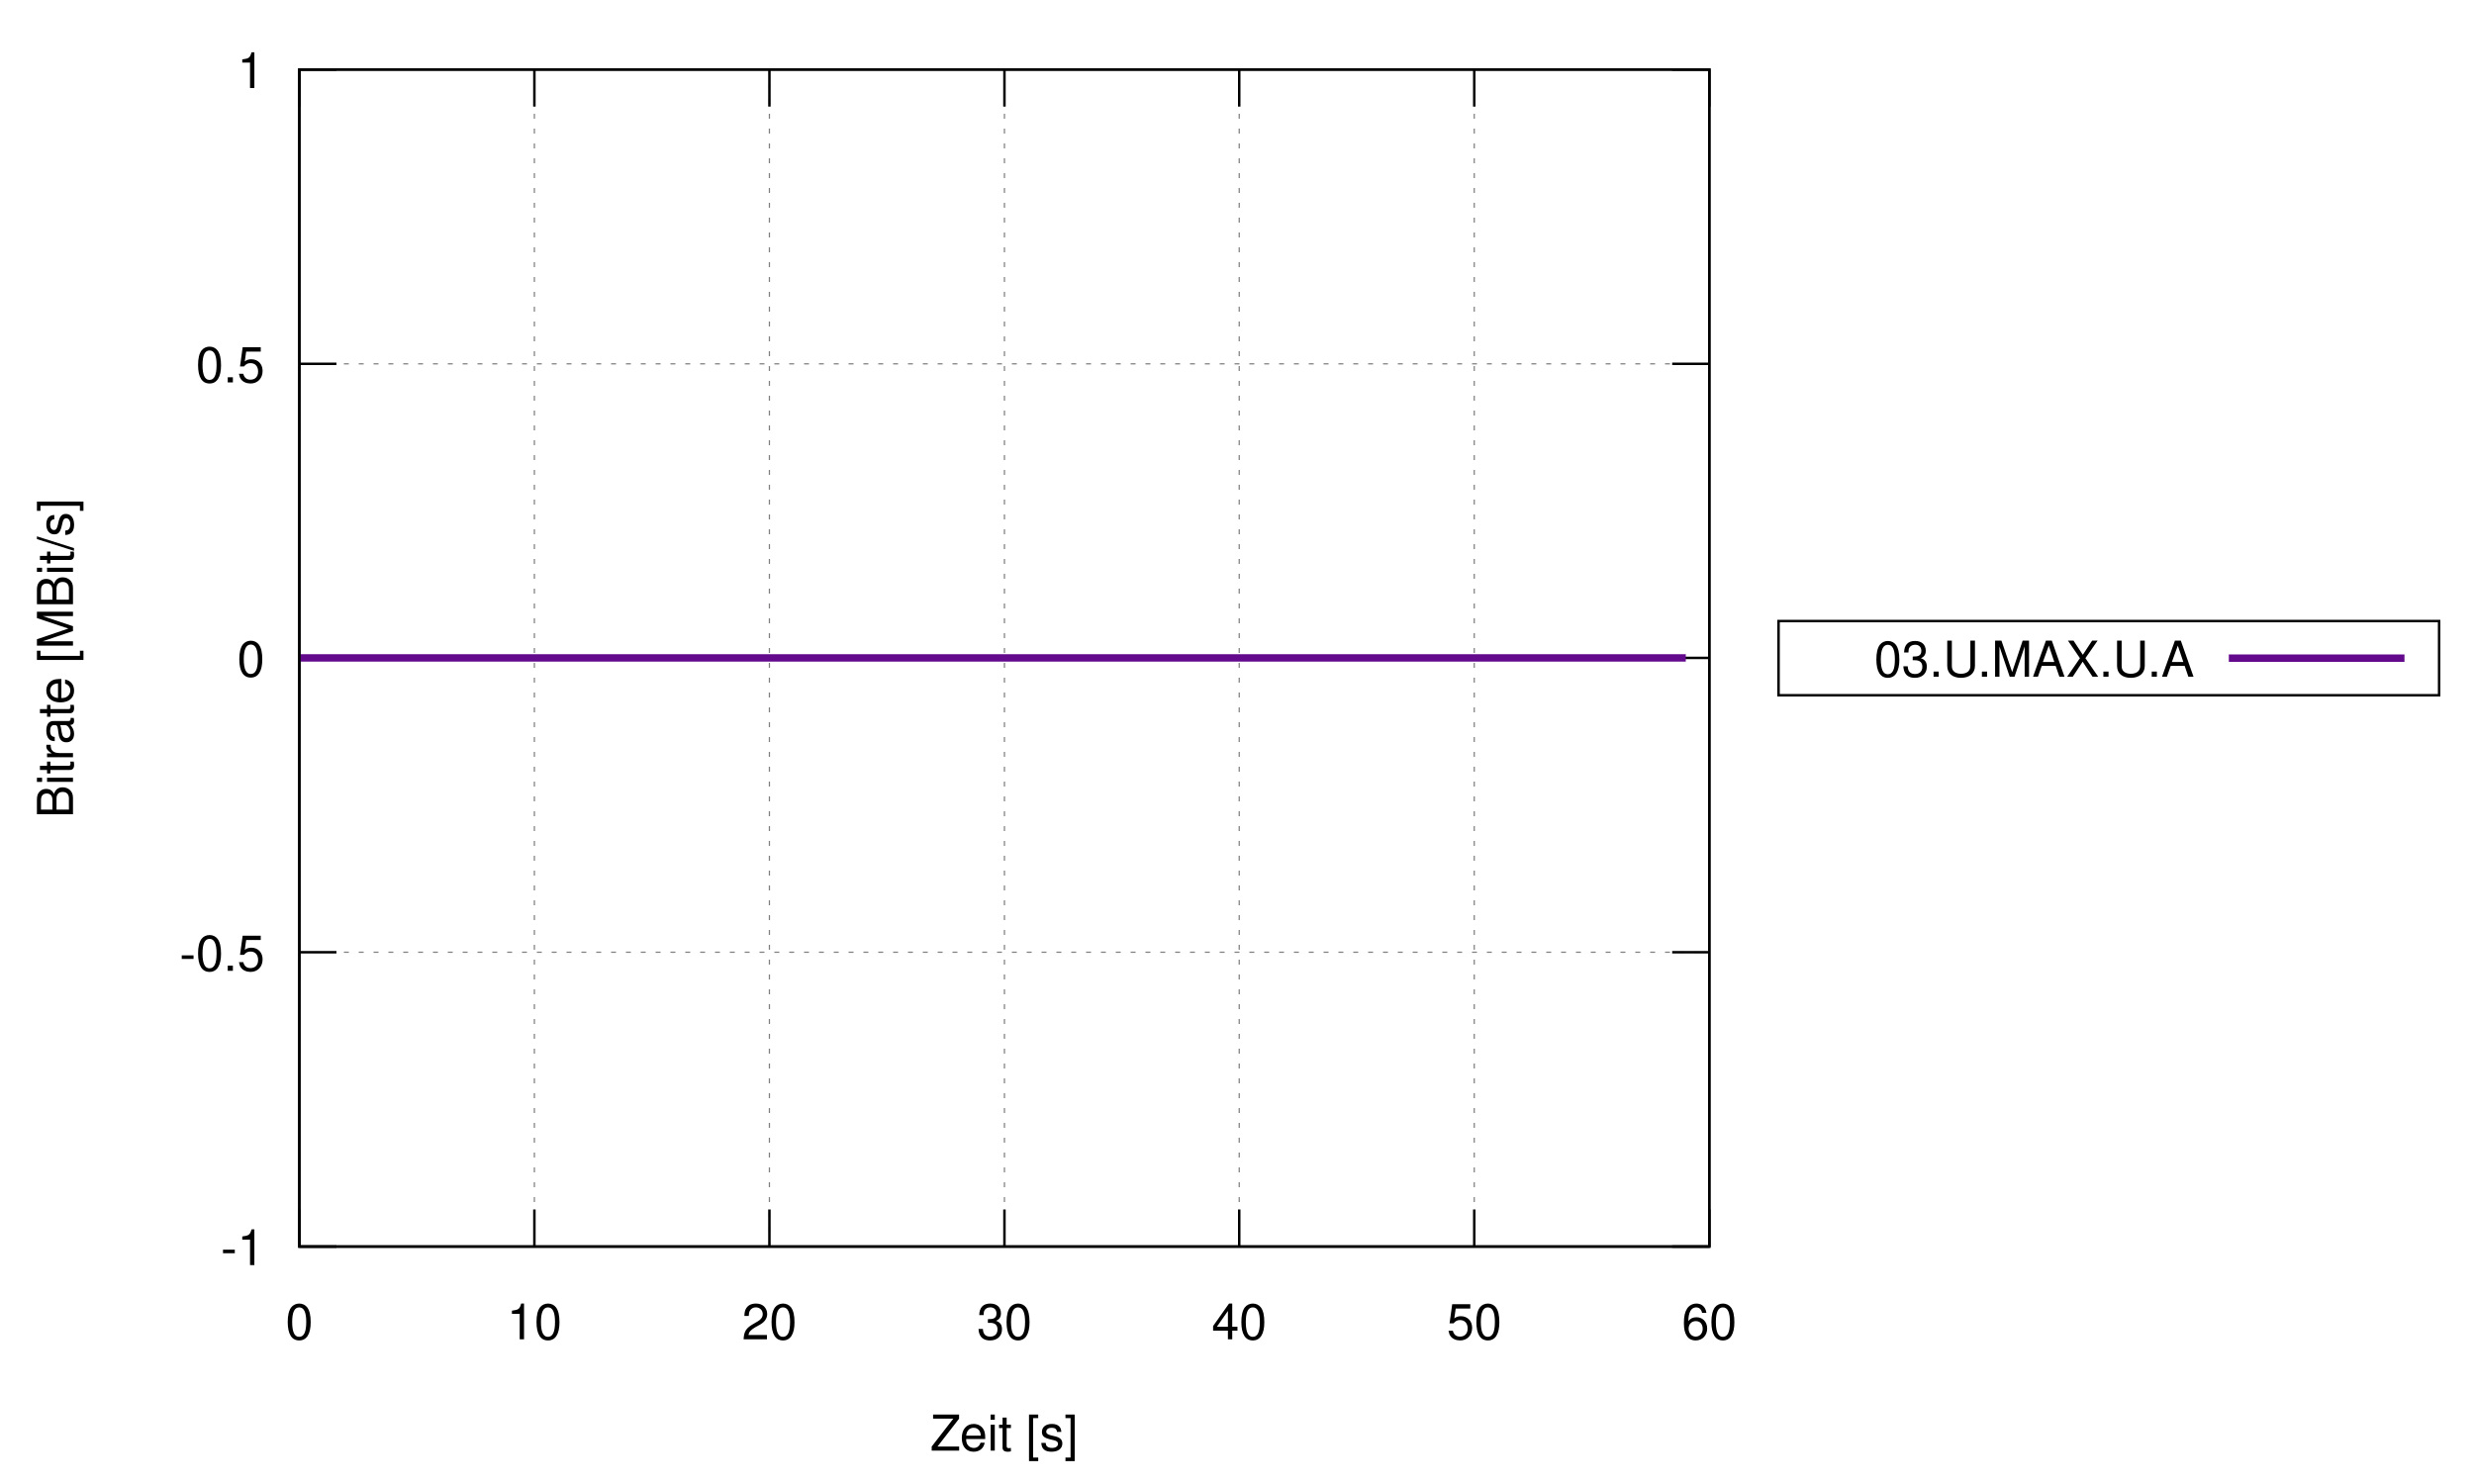
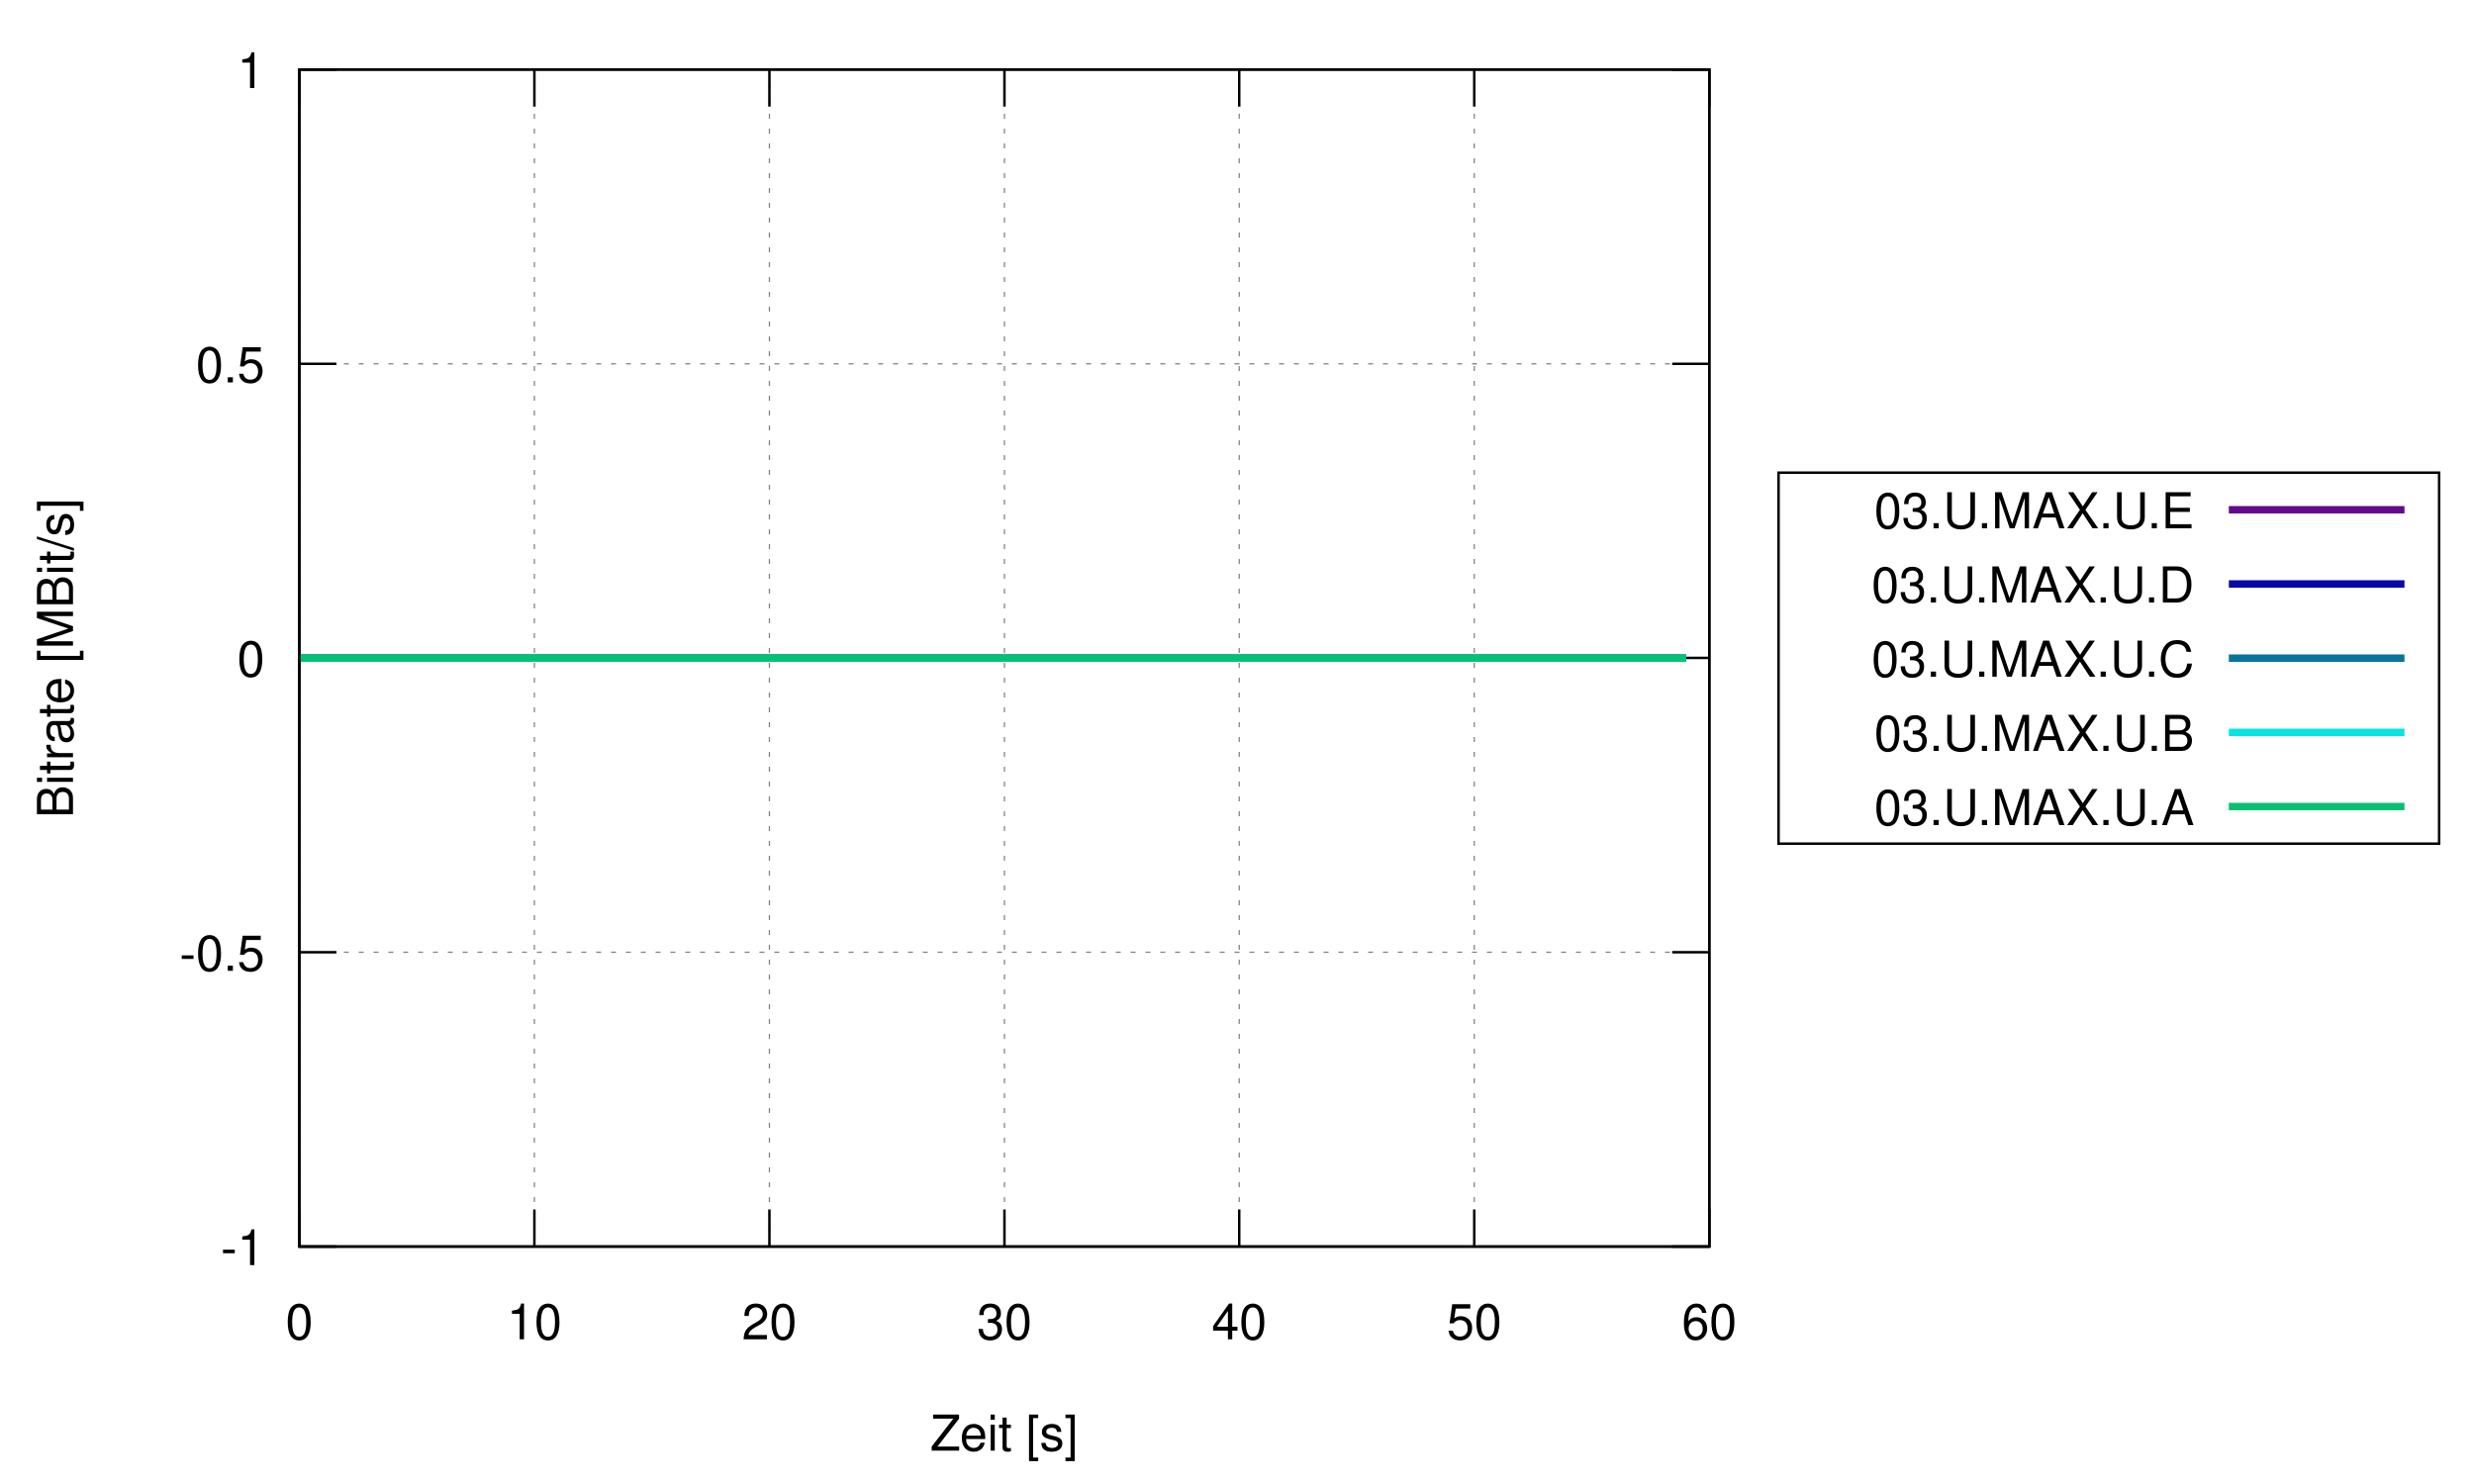
<svg xmlns="http://www.w3.org/2000/svg" xmlns:xlink="http://www.w3.org/1999/xlink" width="1000" height="600" viewBox="0 0 1000 600">
  <g id="gnuplot_canvas">
    <rect x="0" y="0" width="1000" height="600" fill="none" />
    <defs>
      <circle id="gpDot" r="0.5" stroke-width="0.5" />
      <path id="gpPt0" stroke-width="0.133" stroke="currentColor" d="M-1,0 h2 M0,-1 v2" />
      <path id="gpPt1" stroke-width="0.133" stroke="currentColor" d="M-1,-1 L1,1 M1,-1 L-1,1" />
      <path id="gpPt2" stroke-width="0.133" stroke="currentColor" d="M-1,0 L1,0 M0,-1 L0,1 M-1,-1 L1,1 M-1,1 L1,-1" />
      <rect id="gpPt3" stroke-width="0.133" stroke="currentColor" x="-1" y="-1" width="2" height="2" />
      <rect id="gpPt4" stroke-width="0.133" stroke="currentColor" fill="currentColor" x="-1" y="-1" width="2" height="2" />
      <circle id="gpPt5" stroke-width="0.133" stroke="currentColor" cx="0" cy="0" r="1" />
      <use xlink:href="#gpPt5" id="gpPt6" fill="currentColor" stroke="none" />
      <path id="gpPt7" stroke-width="0.133" stroke="currentColor" d="M0,-1.33 L-1.33,0.67 L1.33,0.67 z" />
      <use xlink:href="#gpPt7" id="gpPt8" fill="currentColor" stroke="none" />
      <use xlink:href="#gpPt7" id="gpPt9" stroke="currentColor" transform="rotate(180)" />
      <use xlink:href="#gpPt9" id="gpPt10" fill="currentColor" stroke="none" />
      <use xlink:href="#gpPt3" id="gpPt11" stroke="currentColor" transform="rotate(45)" />
      <use xlink:href="#gpPt11" id="gpPt12" fill="currentColor" stroke="none" />
      <path id="gpPt13" stroke-width="0.133" stroke="currentColor" d="M0,1.330 L1.265,0.411 L0.782,-1.067 L-0.782,-1.076 L-1.265,0.411 z" />
      <use xlink:href="#gpPt13" id="gpPt14" fill="currentColor" stroke="none" />
      <filter id="textbox" filterUnits="objectBoundingBox" x="0" y="0" height="1" width="1">
        <feFlood flood-color="white" flood-opacity="1" result="bgnd" />
        <feComposite in="SourceGraphic" in2="bgnd" operator="atop" />
      </filter>
      <filter id="greybox" filterUnits="objectBoundingBox" x="0" y="0" height="1" width="1">
        <feFlood flood-color="lightgrey" flood-opacity="1" result="grey" />
        <feComposite in="SourceGraphic" in2="grey" operator="atop" />
      </filter>
    </defs>
    <g fill="none" color="white" stroke="currentColor" stroke-width="1.00" stroke-linecap="butt" stroke-linejoin="miter">
</g>
    <g fill="none" color="black" stroke="currentColor" stroke-width="1.00" stroke-linecap="butt" stroke-linejoin="miter">
</g>
    <g fill="none" color="black" stroke="black" stroke-width="0.50" stroke-linecap="butt" stroke-linejoin="miter">
</g>
    <g fill="none" color="gray" stroke="currentColor" stroke-width="0.50" stroke-linecap="butt" stroke-linejoin="miter">
      <path stroke="gray" stroke-dasharray="2,4" class="gridline" d="M121.0,504.0 L690.9,504.0  " />
    </g>
    <g fill="none" color="gray" stroke="gray" stroke-width="1.00" stroke-linecap="butt" stroke-linejoin="miter">
</g>
    <g fill="none" color="black" stroke="currentColor" stroke-width="1.00" stroke-linecap="butt" stroke-linejoin="miter">
      <path stroke="black" d="M121.0,504.0 L136.0,504.0 M690.9,504.0 L675.9,504.0  " />
      <g transform="translate(107.0,511.5)" stroke="none" fill="black" font-family="Helvetica" font-size="20.00" text-anchor="end">
        <text>
          <tspan font-family="Helvetica">-1</tspan>
        </text>
      </g>
    </g>
    <g fill="none" color="black" stroke="currentColor" stroke-width="1.00" stroke-linecap="butt" stroke-linejoin="miter">
</g>
    <g fill="none" color="black" stroke="black" stroke-width="0.50" stroke-linecap="butt" stroke-linejoin="miter">
</g>
    <g fill="none" color="gray" stroke="currentColor" stroke-width="0.50" stroke-linecap="butt" stroke-linejoin="miter">
      <path stroke="gray" stroke-dasharray="2,4" class="gridline" d="M121.0,385.0 L690.9,385.0  " />
    </g>
    <g fill="none" color="gray" stroke="gray" stroke-width="1.00" stroke-linecap="butt" stroke-linejoin="miter">
</g>
    <g fill="none" color="black" stroke="currentColor" stroke-width="1.00" stroke-linecap="butt" stroke-linejoin="miter">
      <path stroke="black" d="M121.0,385.0 L136.0,385.0 M690.9,385.0 L675.9,385.0  " />
      <g transform="translate(107.0,392.5)" stroke="none" fill="black" font-family="Helvetica" font-size="20.00" text-anchor="end">
        <text>
          <tspan font-family="Helvetica">-0.5</tspan>
        </text>
      </g>
    </g>
    <g fill="none" color="black" stroke="currentColor" stroke-width="1.00" stroke-linecap="butt" stroke-linejoin="miter">
</g>
    <g fill="none" color="black" stroke="black" stroke-width="0.50" stroke-linecap="butt" stroke-linejoin="miter">
</g>
    <g fill="none" color="gray" stroke="currentColor" stroke-width="0.50" stroke-linecap="butt" stroke-linejoin="miter">
      <path stroke="gray" stroke-dasharray="2,4" class="gridline" d="M121.0,266.0 L690.9,266.0  " />
    </g>
    <g fill="none" color="gray" stroke="gray" stroke-width="1.00" stroke-linecap="butt" stroke-linejoin="miter">
</g>
    <g fill="none" color="black" stroke="currentColor" stroke-width="1.00" stroke-linecap="butt" stroke-linejoin="miter">
      <path stroke="black" d="M121.0,266.0 L136.0,266.0 M690.9,266.0 L675.9,266.0  " />
      <g transform="translate(107.0,273.5)" stroke="none" fill="black" font-family="Helvetica" font-size="20.00" text-anchor="end">
        <text>
          <tspan font-family="Helvetica"> 0</tspan>
        </text>
      </g>
    </g>
    <g fill="none" color="black" stroke="currentColor" stroke-width="1.00" stroke-linecap="butt" stroke-linejoin="miter">
</g>
    <g fill="none" color="black" stroke="black" stroke-width="0.50" stroke-linecap="butt" stroke-linejoin="miter">
</g>
    <g fill="none" color="gray" stroke="currentColor" stroke-width="0.50" stroke-linecap="butt" stroke-linejoin="miter">
      <path stroke="gray" stroke-dasharray="2,4" class="gridline" d="M121.0,147.1 L690.9,147.1  " />
    </g>
    <g fill="none" color="gray" stroke="gray" stroke-width="1.00" stroke-linecap="butt" stroke-linejoin="miter">
</g>
    <g fill="none" color="black" stroke="currentColor" stroke-width="1.00" stroke-linecap="butt" stroke-linejoin="miter">
      <path stroke="black" d="M121.0,147.1 L136.0,147.1 M690.9,147.1 L675.9,147.1  " />
      <g transform="translate(107.0,154.6)" stroke="none" fill="black" font-family="Helvetica" font-size="20.00" text-anchor="end">
        <text>
          <tspan font-family="Helvetica"> 0.5</tspan>
        </text>
      </g>
    </g>
    <g fill="none" color="black" stroke="currentColor" stroke-width="1.00" stroke-linecap="butt" stroke-linejoin="miter">
</g>
    <g fill="none" color="black" stroke="black" stroke-width="0.50" stroke-linecap="butt" stroke-linejoin="miter">
</g>
    <g fill="none" color="gray" stroke="currentColor" stroke-width="0.50" stroke-linecap="butt" stroke-linejoin="miter">
      <path stroke="gray" stroke-dasharray="2,4" class="gridline" d="M121.0,28.1 L690.9,28.1  " />
    </g>
    <g fill="none" color="gray" stroke="gray" stroke-width="1.00" stroke-linecap="butt" stroke-linejoin="miter">
</g>
    <g fill="none" color="black" stroke="currentColor" stroke-width="1.00" stroke-linecap="butt" stroke-linejoin="miter">
      <path stroke="black" d="M121.0,28.1 L136.0,28.1 M690.9,28.1 L675.9,28.1  " />
      <g transform="translate(107.0,35.6)" stroke="none" fill="black" font-family="Helvetica" font-size="20.00" text-anchor="end">
        <text>
          <tspan font-family="Helvetica"> 1</tspan>
        </text>
      </g>
    </g>
    <g fill="none" color="black" stroke="currentColor" stroke-width="1.00" stroke-linecap="butt" stroke-linejoin="miter">
</g>
    <g fill="none" color="black" stroke="black" stroke-width="0.50" stroke-linecap="butt" stroke-linejoin="miter">
</g>
    <g fill="none" color="gray" stroke="currentColor" stroke-width="0.50" stroke-linecap="butt" stroke-linejoin="miter">
      <path stroke="gray" stroke-dasharray="2,4" class="gridline" d="M121.0,504.0 L121.0,28.1  " />
    </g>
    <g fill="none" color="gray" stroke="gray" stroke-width="1.00" stroke-linecap="butt" stroke-linejoin="miter">
</g>
    <g fill="none" color="black" stroke="currentColor" stroke-width="1.00" stroke-linecap="butt" stroke-linejoin="miter">
      <path stroke="black" d="M121.0,504.0 L121.0,489.0 M121.0,28.1 L121.0,43.1  " />
      <g transform="translate(121.0,541.5)" stroke="none" fill="black" font-family="Helvetica" font-size="20.00" text-anchor="middle">
        <text>
          <tspan font-family="Helvetica"> 0</tspan>
        </text>
      </g>
    </g>
    <g fill="none" color="black" stroke="currentColor" stroke-width="1.00" stroke-linecap="butt" stroke-linejoin="miter">
</g>
    <g fill="none" color="black" stroke="black" stroke-width="0.50" stroke-linecap="butt" stroke-linejoin="miter">
</g>
    <g fill="none" color="gray" stroke="currentColor" stroke-width="0.50" stroke-linecap="butt" stroke-linejoin="miter">
      <path stroke="gray" stroke-dasharray="2,4" class="gridline" d="M216.0,504.0 L216.0,28.1  " />
    </g>
    <g fill="none" color="gray" stroke="gray" stroke-width="1.00" stroke-linecap="butt" stroke-linejoin="miter">
</g>
    <g fill="none" color="black" stroke="currentColor" stroke-width="1.00" stroke-linecap="butt" stroke-linejoin="miter">
      <path stroke="black" d="M216.0,504.0 L216.0,489.0 M216.0,28.1 L216.0,43.1  " />
      <g transform="translate(216.0,541.5)" stroke="none" fill="black" font-family="Helvetica" font-size="20.00" text-anchor="middle">
        <text>
          <tspan font-family="Helvetica"> 10</tspan>
        </text>
      </g>
    </g>
    <g fill="none" color="black" stroke="currentColor" stroke-width="1.00" stroke-linecap="butt" stroke-linejoin="miter">
</g>
    <g fill="none" color="black" stroke="black" stroke-width="0.50" stroke-linecap="butt" stroke-linejoin="miter">
</g>
    <g fill="none" color="gray" stroke="currentColor" stroke-width="0.50" stroke-linecap="butt" stroke-linejoin="miter">
      <path stroke="gray" stroke-dasharray="2,4" class="gridline" d="M311.0,504.0 L311.0,28.1  " />
    </g>
    <g fill="none" color="gray" stroke="gray" stroke-width="1.00" stroke-linecap="butt" stroke-linejoin="miter">
</g>
    <g fill="none" color="black" stroke="currentColor" stroke-width="1.00" stroke-linecap="butt" stroke-linejoin="miter">
      <path stroke="black" d="M311.0,504.0 L311.0,489.0 M311.0,28.1 L311.0,43.1  " />
      <g transform="translate(311.0,541.5)" stroke="none" fill="black" font-family="Helvetica" font-size="20.00" text-anchor="middle">
        <text>
          <tspan font-family="Helvetica"> 20</tspan>
        </text>
      </g>
    </g>
    <g fill="none" color="black" stroke="currentColor" stroke-width="1.00" stroke-linecap="butt" stroke-linejoin="miter">
</g>
    <g fill="none" color="black" stroke="black" stroke-width="0.50" stroke-linecap="butt" stroke-linejoin="miter">
</g>
    <g fill="none" color="gray" stroke="currentColor" stroke-width="0.50" stroke-linecap="butt" stroke-linejoin="miter">
      <path stroke="gray" stroke-dasharray="2,4" class="gridline" d="M406.0,504.0 L406.0,28.1  " />
    </g>
    <g fill="none" color="gray" stroke="gray" stroke-width="1.00" stroke-linecap="butt" stroke-linejoin="miter">
</g>
    <g fill="none" color="black" stroke="currentColor" stroke-width="1.00" stroke-linecap="butt" stroke-linejoin="miter">
      <path stroke="black" d="M406.0,504.0 L406.0,489.0 M406.0,28.1 L406.0,43.1  " />
      <g transform="translate(406.0,541.5)" stroke="none" fill="black" font-family="Helvetica" font-size="20.00" text-anchor="middle">
        <text>
          <tspan font-family="Helvetica"> 30</tspan>
        </text>
      </g>
    </g>
    <g fill="none" color="black" stroke="currentColor" stroke-width="1.00" stroke-linecap="butt" stroke-linejoin="miter">
</g>
    <g fill="none" color="black" stroke="black" stroke-width="0.50" stroke-linecap="butt" stroke-linejoin="miter">
</g>
    <g fill="none" color="gray" stroke="currentColor" stroke-width="0.50" stroke-linecap="butt" stroke-linejoin="miter">
      <path stroke="gray" stroke-dasharray="2,4" class="gridline" d="M500.9,504.0 L500.9,28.1  " />
    </g>
    <g fill="none" color="gray" stroke="gray" stroke-width="1.00" stroke-linecap="butt" stroke-linejoin="miter">
</g>
    <g fill="none" color="black" stroke="currentColor" stroke-width="1.00" stroke-linecap="butt" stroke-linejoin="miter">
      <path stroke="black" d="M500.9,504.0 L500.9,489.0 M500.9,28.1 L500.9,43.1  " />
      <g transform="translate(500.9,541.5)" stroke="none" fill="black" font-family="Helvetica" font-size="20.00" text-anchor="middle">
        <text>
          <tspan font-family="Helvetica"> 40</tspan>
        </text>
      </g>
    </g>
    <g fill="none" color="black" stroke="currentColor" stroke-width="1.00" stroke-linecap="butt" stroke-linejoin="miter">
</g>
    <g fill="none" color="black" stroke="black" stroke-width="0.50" stroke-linecap="butt" stroke-linejoin="miter">
</g>
    <g fill="none" color="gray" stroke="currentColor" stroke-width="0.50" stroke-linecap="butt" stroke-linejoin="miter">
      <path stroke="gray" stroke-dasharray="2,4" class="gridline" d="M595.9,504.0 L595.9,28.1  " />
    </g>
    <g fill="none" color="gray" stroke="gray" stroke-width="1.00" stroke-linecap="butt" stroke-linejoin="miter">
</g>
    <g fill="none" color="black" stroke="currentColor" stroke-width="1.00" stroke-linecap="butt" stroke-linejoin="miter">
      <path stroke="black" d="M595.9,504.0 L595.9,489.0 M595.9,28.1 L595.9,43.1  " />
      <g transform="translate(595.9,541.5)" stroke="none" fill="black" font-family="Helvetica" font-size="20.00" text-anchor="middle">
        <text>
          <tspan font-family="Helvetica"> 50</tspan>
        </text>
      </g>
    </g>
    <g fill="none" color="black" stroke="currentColor" stroke-width="1.00" stroke-linecap="butt" stroke-linejoin="miter">
</g>
    <g fill="none" color="black" stroke="black" stroke-width="0.50" stroke-linecap="butt" stroke-linejoin="miter">
</g>
    <g fill="none" color="gray" stroke="currentColor" stroke-width="0.50" stroke-linecap="butt" stroke-linejoin="miter">
      <path stroke="gray" stroke-dasharray="2,4" class="gridline" d="M690.9,504.0 L690.9,28.1  " />
    </g>
    <g fill="none" color="gray" stroke="gray" stroke-width="1.00" stroke-linecap="butt" stroke-linejoin="miter">
</g>
    <g fill="none" color="black" stroke="currentColor" stroke-width="1.00" stroke-linecap="butt" stroke-linejoin="miter">
      <path stroke="black" d="M690.9,504.0 L690.9,489.0 M690.9,28.1 L690.9,43.1  " />
      <g transform="translate(690.9,541.5)" stroke="none" fill="black" font-family="Helvetica" font-size="20.00" text-anchor="middle">
        <text>
          <tspan font-family="Helvetica"> 60</tspan>
        </text>
      </g>
    </g>
    <g fill="none" color="black" stroke="currentColor" stroke-width="1.00" stroke-linecap="butt" stroke-linejoin="miter">
</g>
    <g fill="none" color="black" stroke="currentColor" stroke-width="1.00" stroke-linecap="butt" stroke-linejoin="miter">
      <path stroke="black" d="M121.0,28.1 L121.0,504.0 L690.9,504.0 L690.9,28.1 L121.0,28.1 Z  " />
    </g>
    <g fill="none" color="black" stroke="currentColor" stroke-width="1.00" stroke-linecap="butt" stroke-linejoin="miter">
      <g transform="translate(29.5,266.1) rotate(270)" stroke="none" fill="black" font-family="Helvetica" font-size="20.00" text-anchor="middle">
        <text>
          <tspan font-family="Helvetica">Bitrate [MBit/s]</tspan>
        </text>
      </g>
    </g>
    <g fill="none" color="black" stroke="currentColor" stroke-width="1.00" stroke-linecap="butt" stroke-linejoin="miter">
      <g transform="translate(405.9,586.5)" stroke="none" fill="black" font-family="Helvetica" font-size="20.00" text-anchor="middle">
        <text>
          <tspan font-family="Helvetica">Zeit [s]</tspan>
        </text>
      </g>
    </g>
    <g fill="none" color="black" stroke="currentColor" stroke-width="1.00" stroke-linecap="butt" stroke-linejoin="miter">
</g>
    <g fill="none" color="black" stroke="currentColor" stroke-width="1.00" stroke-linecap="butt" stroke-linejoin="miter">
-       <path stroke="black" d="M718.9,281.1 L718.9,251.1 L985.9,251.1 L985.9,281.1 L718.9,281.1 Z  " />
+       <path stroke="black" d="M718.9,341.1 L718.9,191.1 L985.9,191.1 L985.9,341.1 L718.9,341.1 Z  " />
    </g>
    <g id="gnuplot_plot_1">
      <g fill="none" color="white" stroke="black" stroke-width="3.00" stroke-linecap="butt" stroke-linejoin="miter">
</g>
      <g fill="none" color="black" stroke="currentColor" stroke-width="3.00" stroke-linecap="butt" stroke-linejoin="miter">
+         <g transform="translate(886.9,213.6)" stroke="none" fill="black" font-family="Helvetica" font-size="20.00" text-anchor="end">
+           <text>
+             <tspan font-family="Helvetica">03.U.MAX.U.E</tspan>
+           </text>
+         </g>
+       </g>
+       <g fill="none" color="black" stroke="currentColor" stroke-width="3.00" stroke-linecap="butt" stroke-linejoin="miter">
+         <path stroke="rgb( 99,   9, 139)" d="M900.9,206.1 L971.9,206.1 M121.0,266.0 L130.5,266.0 L140.0,266.0 L149.5,266.0 L159.0,266.0 L168.5,266.0   L178.0,266.0 L187.5,266.0 L197.0,266.0 L206.5,266.0 L216.0,266.0 L225.5,266.0 L235.0,266.0 L244.5,266.0   L254.0,266.0 L263.5,266.0 L273.0,266.0 L282.5,266.0 L292.0,266.0 L301.5,266.0 L311.0,266.0 L320.5,266.0   L330.0,266.0 L339.5,266.0 L349.0,266.0 L358.5,266.0 L368.0,266.0 L377.5,266.0 L387.0,266.0 L396.5,266.0   L406.0,266.0 L415.4,266.0 L424.9,266.0 L434.4,266.0 L443.9,266.0 L453.4,266.0 L462.9,266.0 L472.4,266.0   L481.9,266.0 L491.4,266.0 L500.9,266.0 L510.4,266.0 L519.9,266.0 L529.4,266.0 L538.9,266.0 L548.4,266.0   L557.9,266.0 L567.4,266.0 L576.9,266.0 L586.4,266.0 L595.9,266.0 L605.4,266.0 L614.9,266.0 L624.4,266.0   L633.9,266.0 L643.4,266.0 L652.9,266.0 L662.4,266.0 L671.9,266.0 L681.4,266.0  " />
+       </g>
+     </g>
+     <g id="gnuplot_plot_2">
+       <g fill="none" color="black" stroke="currentColor" stroke-width="3.00" stroke-linecap="butt" stroke-linejoin="miter">
+         <g transform="translate(886.9,243.6)" stroke="none" fill="black" font-family="Helvetica" font-size="20.00" text-anchor="end">
+           <text>
+             <tspan font-family="Helvetica">03.U.MAX.U.D</tspan>
+           </text>
+         </g>
+       </g>
+       <g fill="none" color="black" stroke="currentColor" stroke-width="3.00" stroke-linecap="butt" stroke-linejoin="miter">
+         <path stroke="rgb(  8,   8, 171)" d="M900.9,236.1 L971.9,236.1 M121.0,266.0 L130.5,266.0 L140.0,266.0 L149.5,266.0 L159.0,266.0 L168.5,266.0   L178.0,266.0 L187.5,266.0 L197.0,266.0 L206.5,266.0 L216.0,266.0 L225.5,266.0 L235.0,266.0 L244.5,266.0   L254.0,266.0 L263.5,266.0 L273.0,266.0 L282.5,266.0 L292.0,266.0 L301.5,266.0 L311.0,266.0 L320.5,266.0   L330.0,266.0 L339.5,266.0 L349.0,266.0 L358.5,266.0 L368.0,266.0 L377.5,266.0 L387.0,266.0 L396.5,266.0   L406.0,266.0 L415.4,266.0 L424.9,266.0 L434.4,266.0 L443.9,266.0 L453.4,266.0 L462.9,266.0 L472.4,266.0   L481.9,266.0 L491.4,266.0 L500.9,266.0 L510.4,266.0 L519.9,266.0 L529.4,266.0 L538.9,266.0 L548.4,266.0   L557.9,266.0 L567.4,266.0 L576.9,266.0 L586.4,266.0 L595.9,266.0 L605.4,266.0 L614.9,266.0 L624.4,266.0   L633.9,266.0 L643.4,266.0 L652.9,266.0 L662.4,266.0 L671.9,266.0 L681.4,266.0  " />
+       </g>
+     </g>
+     <g id="gnuplot_plot_3">
+       <g fill="none" color="black" stroke="currentColor" stroke-width="3.00" stroke-linecap="butt" stroke-linejoin="miter">
        <g transform="translate(886.9,273.6)" stroke="none" fill="black" font-family="Helvetica" font-size="20.00" text-anchor="end">
          <text>
+             <tspan font-family="Helvetica">03.U.MAX.U.C</tspan>
+           </text>
+         </g>
+       </g>
+       <g fill="none" color="black" stroke="currentColor" stroke-width="3.00" stroke-linecap="butt" stroke-linejoin="miter">
+         <path stroke="rgb(  8, 116, 156)" d="M900.9,266.1 L971.9,266.1 M121.0,266.0 L130.5,266.0 L140.0,266.0 L149.5,266.0 L159.0,266.0 L168.5,266.0   L178.0,266.0 L187.5,266.0 L197.0,266.0 L206.5,266.0 L216.0,266.0 L225.5,266.0 L235.0,266.0 L244.5,266.0   L254.0,266.0 L263.5,266.0 L273.0,266.0 L282.5,266.0 L292.0,266.0 L301.5,266.0 L311.0,266.0 L320.5,266.0   L330.0,266.0 L339.5,266.0 L349.0,266.0 L358.5,266.0 L368.0,266.0 L377.5,266.0 L387.0,266.0 L396.5,266.0   L406.0,266.0 L415.4,266.0 L424.9,266.0 L434.4,266.0 L443.9,266.0 L453.4,266.0 L462.9,266.0 L472.4,266.0   L481.9,266.0 L491.4,266.0 L500.9,266.0 L510.4,266.0 L519.9,266.0 L529.4,266.0 L538.9,266.0 L548.4,266.0   L557.9,266.0 L567.4,266.0 L576.9,266.0 L586.4,266.0 L595.9,266.0 L605.4,266.0 L614.9,266.0 L624.4,266.0   L633.9,266.0 L643.4,266.0 L652.9,266.0 L662.4,266.0 L671.9,266.0 L681.4,266.0  " />
+       </g>
+     </g>
+     <g id="gnuplot_plot_4">
+       <g fill="none" color="black" stroke="currentColor" stroke-width="3.00" stroke-linecap="butt" stroke-linejoin="miter">
+         <g transform="translate(886.9,303.6)" stroke="none" fill="black" font-family="Helvetica" font-size="20.00" text-anchor="end">
+           <text>
+             <tspan font-family="Helvetica">03.U.MAX.U.B</tspan>
+           </text>
+         </g>
+       </g>
+       <g fill="none" color="black" stroke="currentColor" stroke-width="3.00" stroke-linecap="butt" stroke-linejoin="miter">
+         <path stroke="rgb(  8, 227, 227)" d="M900.9,296.1 L971.9,296.1 M121.0,266.0 L130.5,266.0 L140.0,266.0 L149.5,266.0 L159.0,266.0 L168.5,266.0   L178.0,266.0 L187.5,266.0 L197.0,266.0 L206.5,266.0 L216.0,266.0 L225.5,266.0 L235.0,266.0 L244.5,266.0   L254.0,266.0 L263.5,266.0 L273.0,266.0 L282.5,266.0 L292.0,266.0 L301.5,266.0 L311.0,266.0 L320.5,266.0   L330.0,266.0 L339.5,266.0 L349.0,266.0 L358.5,266.0 L368.0,266.0 L377.5,266.0 L387.0,266.0 L396.5,266.0   L406.0,266.0 L415.4,266.0 L424.9,266.0 L434.4,266.0 L443.9,266.0 L453.4,266.0 L462.9,266.0 L472.4,266.0   L481.9,266.0 L491.4,266.0 L500.9,266.0 L510.4,266.0 L519.9,266.0 L529.4,266.0 L538.9,266.0 L548.4,266.0   L557.9,266.0 L567.4,266.0 L576.9,266.0 L586.4,266.0 L595.9,266.0 L605.4,266.0 L614.9,266.0 L624.4,266.0   L633.9,266.0 L643.4,266.0 L652.9,266.0 L662.4,266.0 L671.9,266.0 L681.4,266.0  " />
+       </g>
+     </g>
+     <g id="gnuplot_plot_5">
+       <g fill="none" color="black" stroke="currentColor" stroke-width="3.00" stroke-linecap="butt" stroke-linejoin="miter">
+         <g transform="translate(886.9,333.6)" stroke="none" fill="black" font-family="Helvetica" font-size="20.00" text-anchor="end">
+           <text>
            <tspan font-family="Helvetica">03.U.MAX.U.A</tspan>
          </text>
        </g>
      </g>
      <g fill="none" color="black" stroke="currentColor" stroke-width="3.00" stroke-linecap="butt" stroke-linejoin="miter">
-         <path stroke="rgb( 99,   9, 139)" d="M900.9,266.1 L971.9,266.1 M121.0,266.0 L130.5,266.0 L140.0,266.0 L149.5,266.0 L159.0,266.0 L168.5,266.0   L178.0,266.0 L187.5,266.0 L197.0,266.0 L206.5,266.0 L216.0,266.0 L225.5,266.0 L235.0,266.0 L244.5,266.0   L254.0,266.0 L263.5,266.0 L273.0,266.0 L282.5,266.0 L292.0,266.0 L301.5,266.0 L311.0,266.0 L320.5,266.0   L330.0,266.0 L339.5,266.0 L349.0,266.0 L358.5,266.0 L368.0,266.0 L377.5,266.0 L387.0,266.0 L396.5,266.0   L406.0,266.0 L415.4,266.0 L424.9,266.0 L434.4,266.0 L443.9,266.0 L453.4,266.0 L462.9,266.0 L472.4,266.0   L481.9,266.0 L491.4,266.0 L500.9,266.0 L510.4,266.0 L519.9,266.0 L529.4,266.0 L538.9,266.0 L548.4,266.0   L557.9,266.0 L567.4,266.0 L576.9,266.0 L586.4,266.0 L595.9,266.0 L605.4,266.0 L614.9,266.0 L624.4,266.0   L633.9,266.0 L643.4,266.0 L652.9,266.0 L662.4,266.0 L671.9,266.0 L681.4,266.0  " />
-       </g>
-     </g>
-     <g fill="none" color="white" stroke="rgb( 99,   9, 139)" stroke-width="2.00" stroke-linecap="butt" stroke-linejoin="miter">
+         <path stroke="rgb(  8, 192, 114)" d="M900.9,326.1 L971.9,326.1 M121.0,266.0 L130.5,266.0 L140.0,266.0 L149.5,266.0 L159.0,266.0 L168.5,266.0   L178.0,266.0 L187.5,266.0 L197.0,266.0 L206.5,266.0 L216.0,266.0 L225.5,266.0 L235.0,266.0 L244.5,266.0   L254.0,266.0 L263.5,266.0 L273.0,266.0 L282.5,266.0 L292.0,266.0 L301.5,266.0 L311.0,266.0 L320.5,266.0   L330.0,266.0 L339.5,266.0 L349.0,266.0 L358.5,266.0 L368.0,266.0 L377.5,266.0 L387.0,266.0 L396.5,266.0   L406.0,266.0 L415.4,266.0 L424.9,266.0 L434.4,266.0 L443.9,266.0 L453.4,266.0 L462.9,266.0 L472.4,266.0   L481.9,266.0 L491.4,266.0 L500.9,266.0 L510.4,266.0 L519.9,266.0 L529.4,266.0 L538.9,266.0 L548.4,266.0   L557.9,266.0 L567.4,266.0 L576.9,266.0 L586.4,266.0 L595.9,266.0 L605.4,266.0 L614.9,266.0 L624.4,266.0   L633.9,266.0 L643.4,266.0 L652.9,266.0 L662.4,266.0 L671.9,266.0 L681.4,266.0  " />
+       </g>
+     </g>
+     <g fill="none" color="white" stroke="rgb(  8, 192, 114)" stroke-width="2.00" stroke-linecap="butt" stroke-linejoin="miter">
</g>
    <g fill="none" color="black" stroke="currentColor" stroke-width="2.00" stroke-linecap="butt" stroke-linejoin="miter">
</g>
    <g fill="none" color="black" stroke="black" stroke-width="1.00" stroke-linecap="butt" stroke-linejoin="miter">
</g>
    <g fill="none" color="black" stroke="currentColor" stroke-width="1.00" stroke-linecap="butt" stroke-linejoin="miter">
      <path stroke="black" d="M121.0,28.1 L121.0,504.0 L690.9,504.0 L690.9,28.1 L121.0,28.1 Z  " />
    </g>
    <g fill="none" color="black" stroke="currentColor" stroke-width="1.00" stroke-linecap="butt" stroke-linejoin="miter">
</g>
  </g>
</svg>
